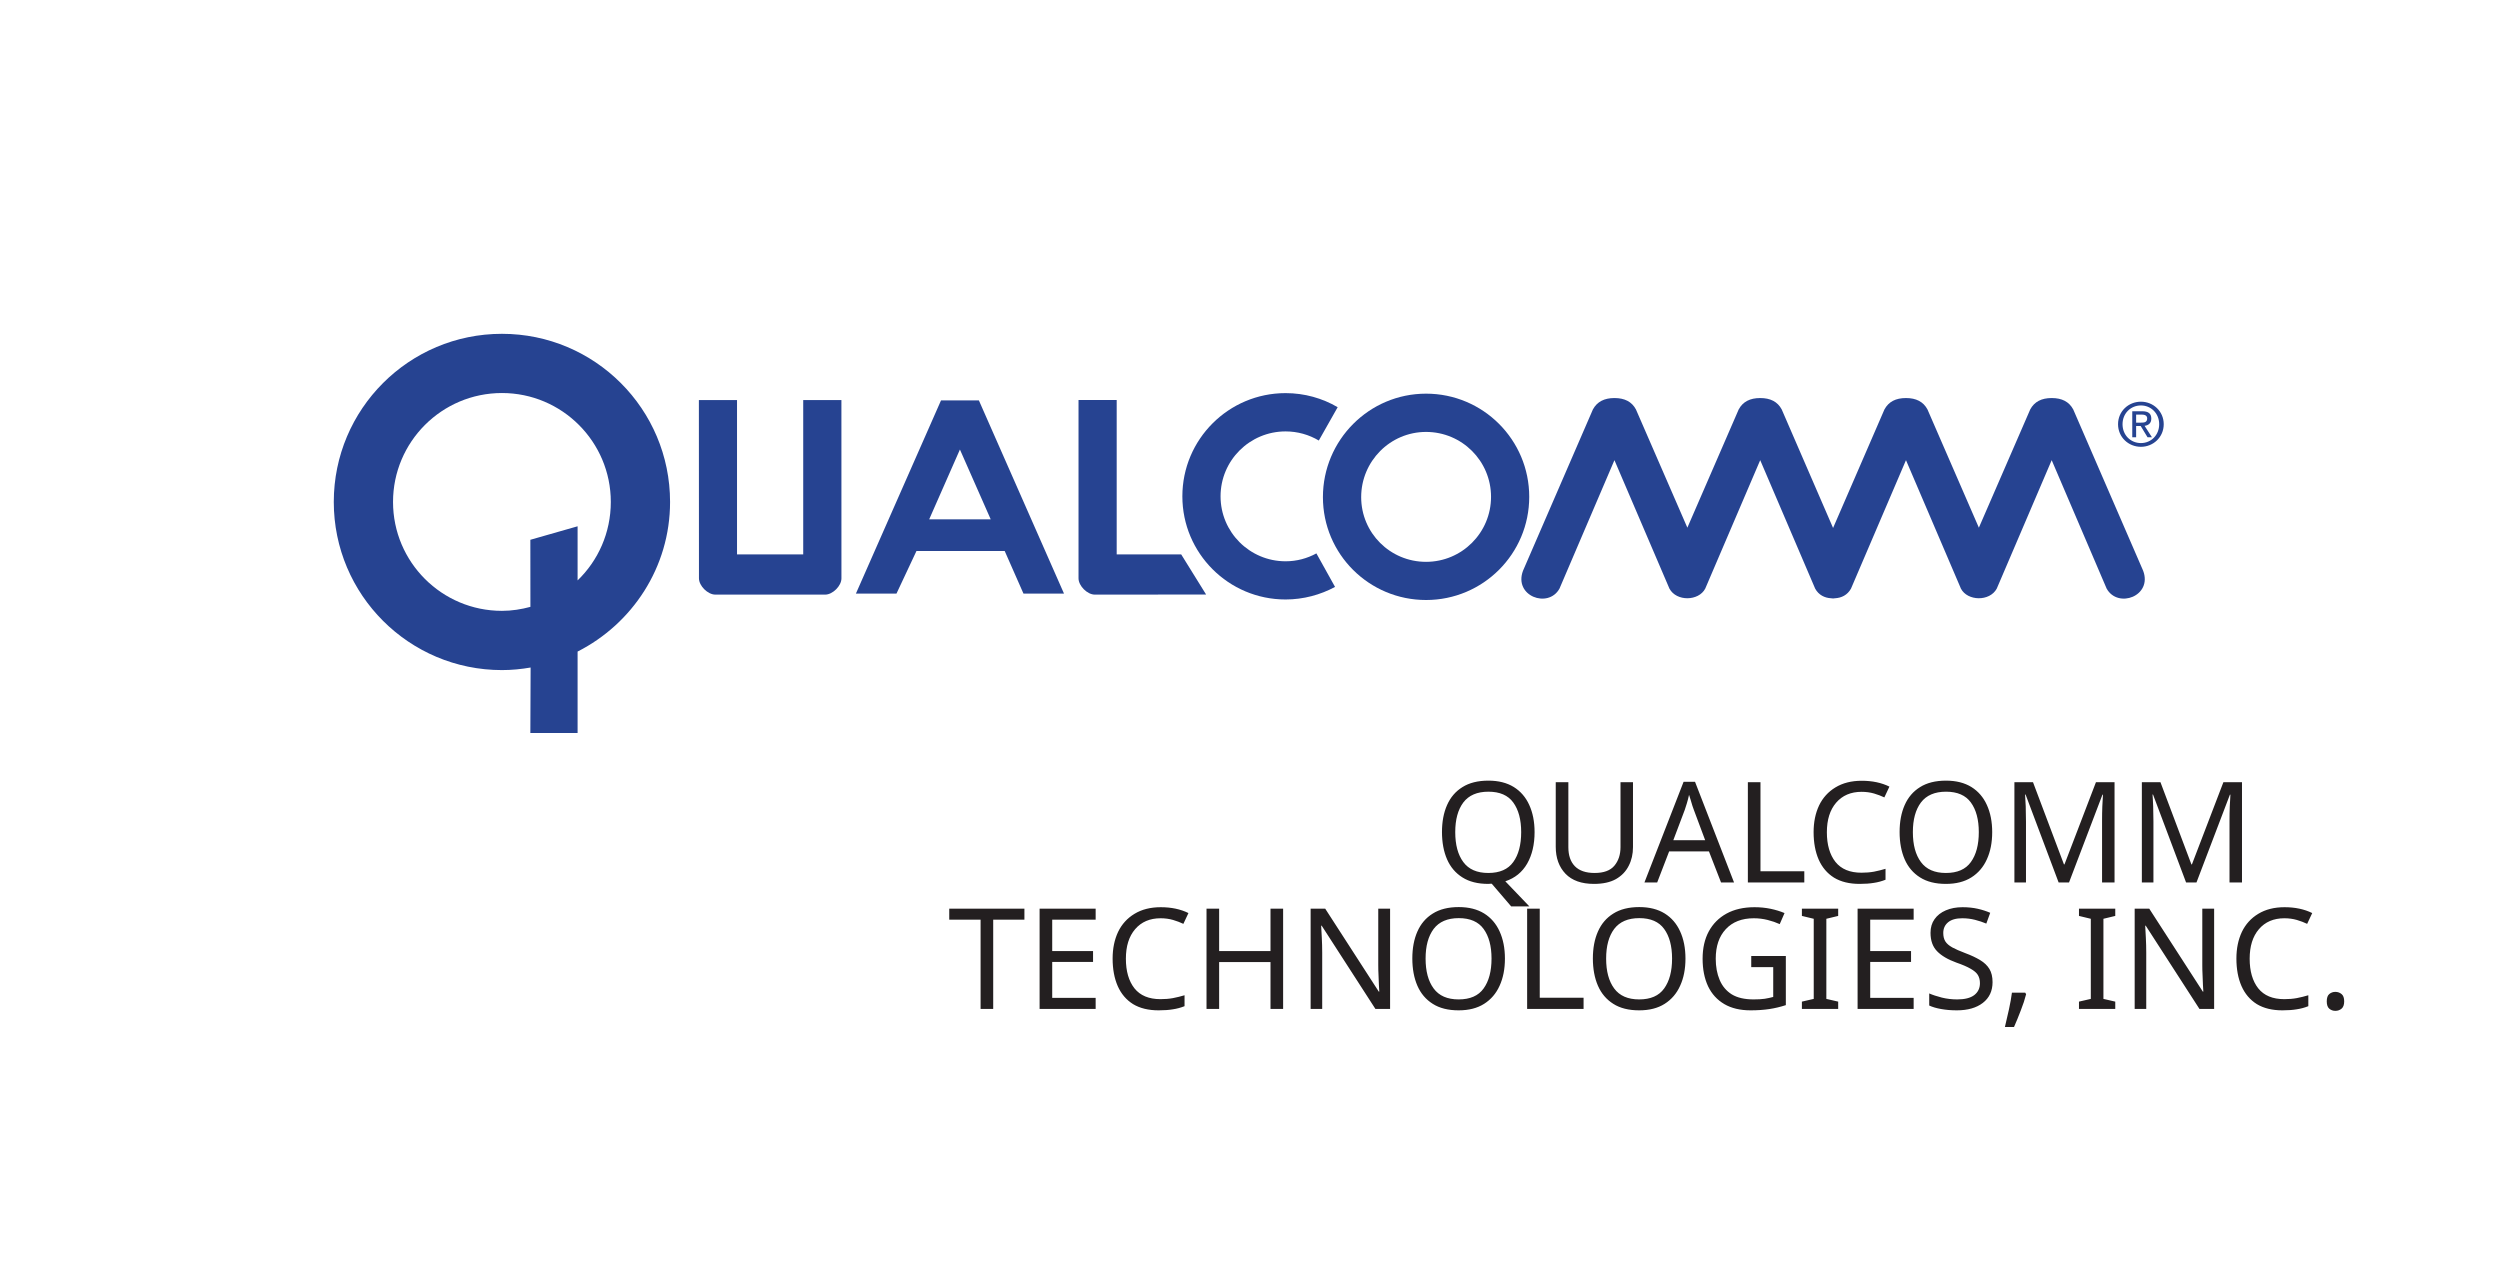
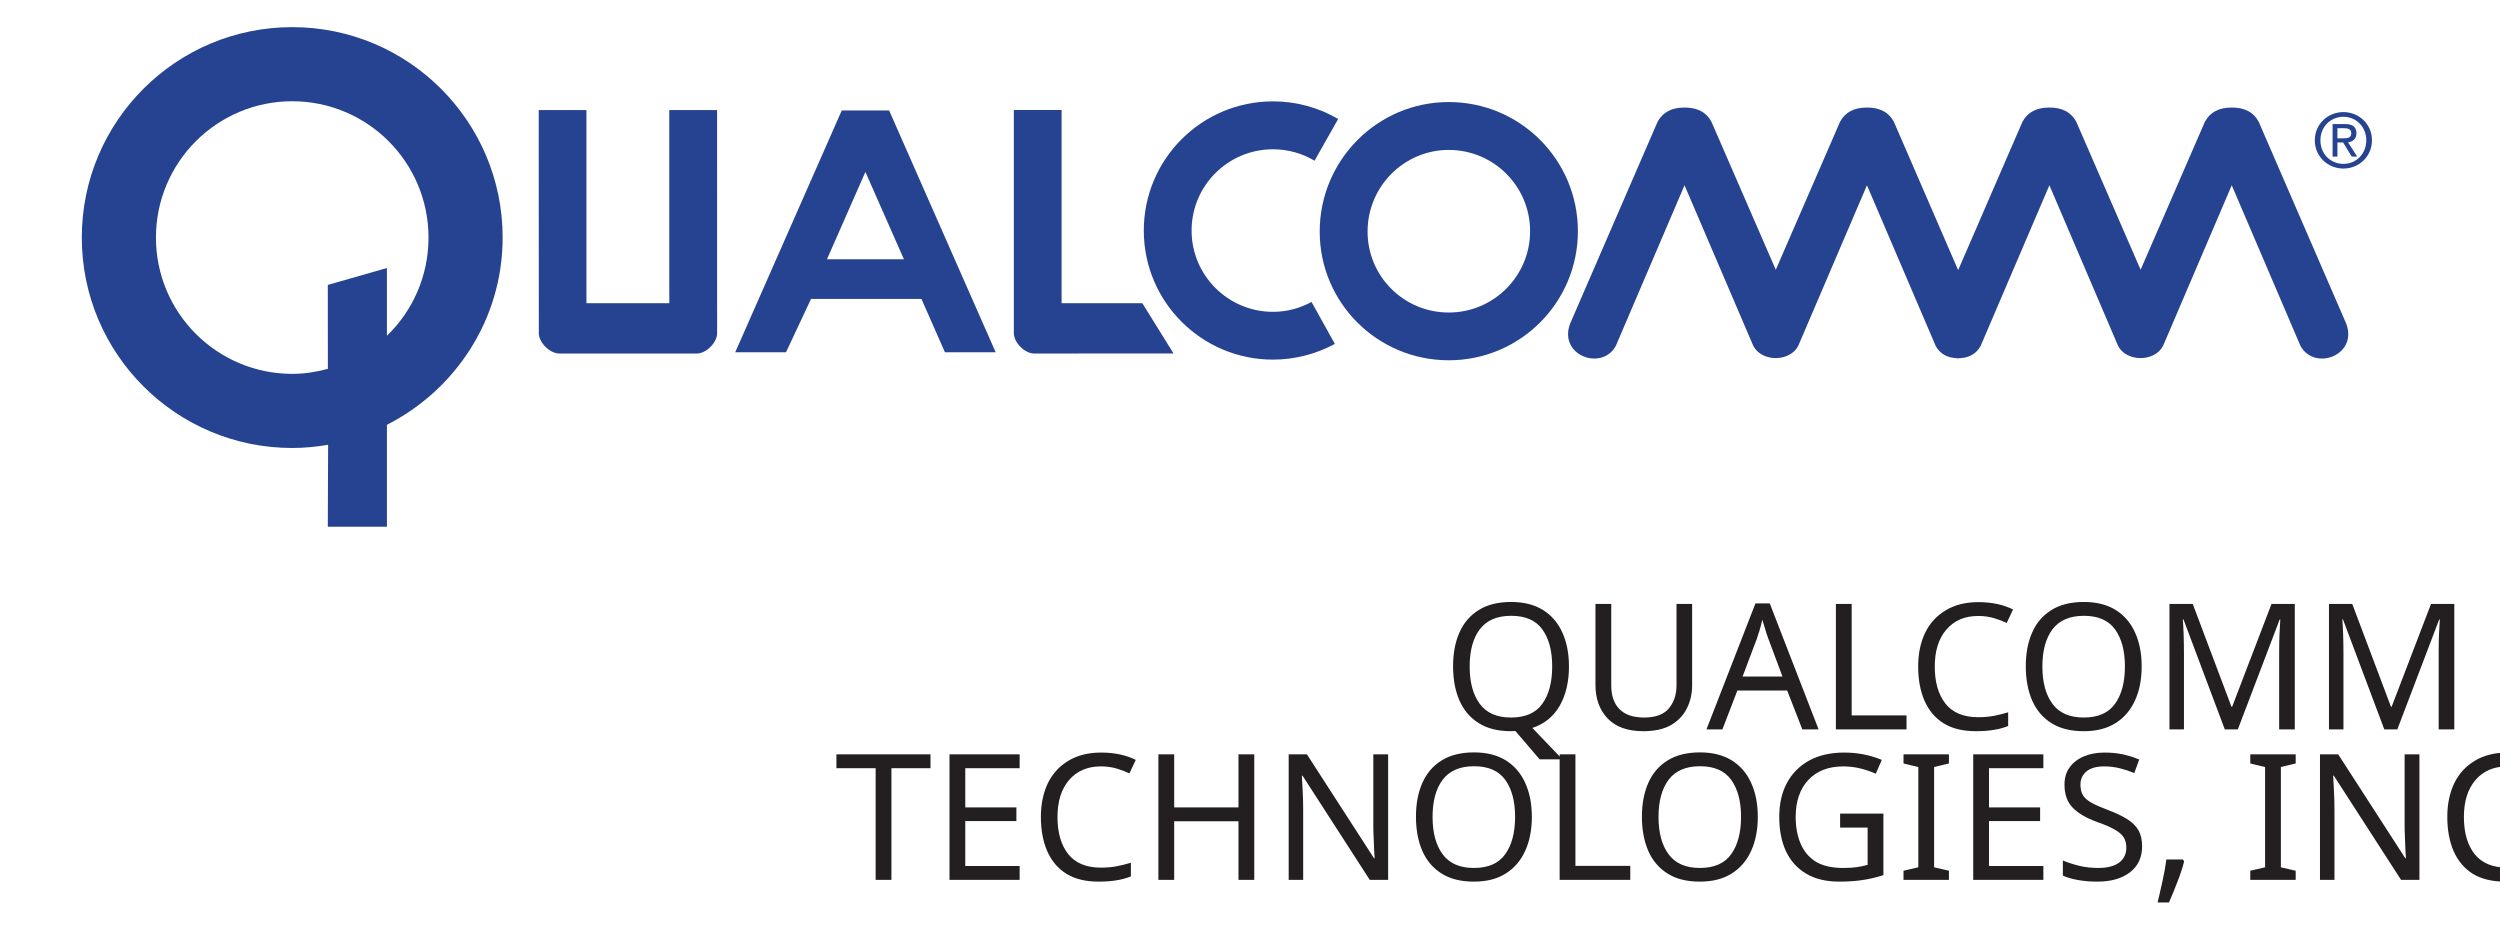
- <svg xmlns="http://www.w3.org/2000/svg" viewBox="0 0 400.48 202.373" height="202.373" width="400.48" xml:space="preserve" id="svg2" version="1.1">
-   <defs id="defs6" />
-   <g transform="matrix(1.333333,0,0,-1.333333,0,202.3733)" id="g10">
-     <g transform="scale(0.1)" id="g12">
-       <g transform="scale(10)" id="g14">
-         <text id="text20" style="font-variant:normal;font-weight:normal;font-size:16.881px;font-family:QualcommOfficeSemibold;-inkscape-font-specification:QualcommOfficeSemibold;writing-mode:lr-tb;fill:#231f20;fill-opacity:1;fill-rule:nonzero;stroke:none" transform="matrix(1,0,0,-1,172.214,45.757)">
-           <tspan id="tspan16" y="0" x="0 10.955 20.864 31.449 39.568 49.578 60.381 72.991">QUALCOMM</tspan>
-           <tspan id="tspan18" y="15.192" x="-58.339 -48.633 -39.922 -29.912 -18.905 -8.236 2.568 10.688 21.576 32.058 36.194 44.904 53.817 57.362 60.94 65.076 75.745 85.603">TECHNOLOGIES, INC.</tspan>
-         </text>
+ <svg xmlns="http://www.w3.org/2000/svg" width="320" height="120">
+   <g>
+     <rect fill="none" id="canvas_background" height="122" width="322" y="-1" x="-1" />
+   </g>
+   <g>
+     <g id="g10" transform="matrix(1.333333,0,0,-1.333333,0,202.3733) ">
+       <g id="g12" transform="translate(-33.75,35.25) scale(0.1) ">
+         <g id="g14" transform="translate(0,7.5) scale(10) ">
+           <text x="1.5" y="-1.5" font-weight="normal" font-size="16.881px" font-family="QualcommOfficeSemibold" fill="#231f20" fill-rule="nonzero" transform="matrix(1,0,0,-1,172.214,45.757) " id="text20">
+             <tspan x="0 10.955 20.864 31.449 39.568 49.578 60.381 72.991" y="0" id="tspan16">QUALCOMM</tspan>
+             <tspan x="-58.339 -48.633 -39.922 -29.912 -18.905 -8.236 2.568 10.688 21.576 32.058 36.194 44.904 53.817 57.362 60.94 65.076 75.745 85.603" y="14.442" id="tspan18">TECHNOLOGIES, INC.</tspan>
+           </text>
+         </g>
+         <path fill="#264391" fill-rule="nonzero" d="m1310.78,845.48c0,-9.035 10.49,-19.57 19.55,-19.57l133.74,0.094l-29.95,48.238l-77.48,0l0,185.458l-45.86,0l0,-214.22" id="path22" />
+         <path fill="#264391" fill-rule="nonzero" d="m820.043,937.238c0,111.582 -90.438,202.002 -201.98,202.002c-111.575,0 -202.043,-90.42 -202.043,-202.002c0,-111.593 90.468,-202.004 202.043,-202.004c11.855,0 23.148,1.145 34.437,3.082l-0.312,-78.652l56.757,0l0,97.816c65.629,33.368 111.098,101.129 111.098,179.758m-111.098,-94.273l0,65.035l-56.757,-16.223l0.07,-80.582c-10.914,-2.949 -22.356,-4.793 -34.195,-4.793c-72.239,0 -130.86,58.571 -130.86,130.836c0,72.235 58.621,130.862 130.86,130.862c72.242,0 130.792,-58.627 130.792,-130.862c0,-37.023 -15.226,-70.433 -39.91,-94.273" id="path24" />
+         <path fill="#264391" fill-rule="nonzero" d="m1006.406,825.91l-131.965,0c-9.066,0 -19.679,10.488 -19.679,19.52l-0.098,214.23l45.824,0l0,-185.457l79.528,0l0,185.457l45.894,0l0.03,-214.23c0,-9.032 -10.5,-19.52 -19.534,-19.52" id="path26" />
+         <path fill="#264391" fill-rule="nonzero" d="m1622.13,1051.07c-18.3,10.75 -39.83,16.92 -62.57,16.92c-68.47,0 -124.02,-55.474 -124.02,-124.017c0,-68.426 55.55,-123.914 124.02,-123.914c21.34,0 41.85,5.586 59.41,15.097l-22.4,40.285c-11.05,-6.035 -23.56,-9.496 -37.01,-9.496c-43.11,0 -78.13,34.942 -78.13,78.028c0,43.164 35.02,78.015 78.13,78.015c14.55,0 28.23,-4.008 39.91,-10.965l22.66,40.047" id="path28" />
+         <path fill="#264391" fill-rule="nonzero" d="m1728.32,1067.34c-68.45,0 -123.91,-55.789 -123.91,-124.313c0,-68.422 55.46,-123.597 123.91,-123.597c68.51,0 123.96,55.484 123.96,123.945c0,68.48 -55.45,123.965 -123.96,123.965m0,-202.059c-43.1,0 -77.95,34.664 -77.95,77.746c0,43.114 34.85,78.34 77.95,78.34c43.1,0 78.07,-34.89 78.07,-77.992c0,-43.09 -34.97,-78.094 -78.07,-78.094" id="path30" />
+         <path fill="#264391" fill-rule="nonzero" d="m1191.06,1059.27l-45.47,0l-102.26,-232.125l48.74,0l24.01,51.156l106,0l2.18,-4.93l20.37,-46.226l48.7,0l-102.27,232.125zm-59.69,-142.895l36.92,83.852l36.98,-83.852l-73.9,0" id="path32" />
+         <path fill="#264391" fill-rule="nonzero" d="m2589.84,854.645l-83.99,193.775c-5.01,9.3 -13.61,13.65 -25.87,13.65c-12.17,0 -20.75,-4.35 -25.77,-13.65l-61.72,-142.096l-61.77,142.096c-4.99,9.3 -13.64,13.65 -25.8,13.65c-12.27,0 -20.78,-4.35 -25.86,-13.65l-61.73,-142.443l-61.72,142.443c-4.99,9.3 -13.63,13.65 -25.83,13.65c-12.19,0 -20.82,-4.35 -25.83,-13.65l-61.69,-142.096l-61.79,142.096c-4.98,9.3 -13.62,13.65 -25.82,13.65c-12.17,0 -20.77,-4.35 -25.86,-13.65l-83.96,-193.775c-11.52,-30.317 30.17,-45.961 43.79,-21.547l66.03,154.343l66.08,-154.343c8.57,-15.778 35.14,-15.051 43,0l66.05,154.343l66.03,-154.343c4.26,-7.754 11.47,-11.106 18.81,-11.539c0.93,-0.18 1.82,-0.231 2.71,-0.274c0.89,0.043 1.75,0.094 2.67,0.274c7.36,0.433 14.58,3.785 18.86,11.539l66.06,154.343l66.02,-154.343c7.84,-15.051 34.46,-15.778 43.03,0l66.01,154.343l66.03,-154.343c13.69,-24.414 55.36,-8.77 43.83,21.547" id="path34" />
+         <path fill="#264391" fill-rule="nonzero" d="m2587.21,1057.69c-14.95,0 -27.51,-11.47 -27.51,-27.05c0,-15.679 12.56,-27.156 27.51,-27.156c14.76,0 27.38,11.477 27.38,27.156c0,15.58 -12.62,27.05 -27.38,27.05m0,-49.706c-12.46,0 -22.11,9.59 -22.11,22.656c0,12.86 9.65,22.54 22.11,22.54c12.25,0 21.92,-9.68 21.92,-22.54c0,-13.066 -9.67,-22.656 -21.92,-22.656m12.45,29.356c0,6.16 -3.63,8.88 -11.06,8.88l-11.81,0l0,-31.259l4.64,0l0,13.549l5.47,0l8.24,-13.549l5.28,0l-8.82,13.729c4.53,0.59 8.06,3.04 8.06,8.65m-18.23,-4.82l0,9.69l6.46,0c3.3,0 6.82,-0.75 6.82,-4.6c0,-4.84 -3.61,-5.09 -7.62,-5.09l-5.66,0" id="path36" />
      </g>
-       <path id="path22" style="fill:#264391;fill-opacity:1;fill-rule:nonzero;stroke:none" d="m 1295.78,822.98 c 0,-9.035 10.49,-19.57 19.55,-19.57 l 133.74,0.094 -29.95,48.238 h -77.48 V 1037.2 h -45.86 V 822.98" />
-       <path id="path24" style="fill:#264391;fill-opacity:1;fill-rule:nonzero;stroke:none" d="m 805.043,914.738 c 0,111.582 -90.438,202.002 -201.98,202.002 -111.575,0 -202.043,-90.42 -202.043,-202.002 0,-111.593 90.468,-202.004 202.043,-202.004 11.855,0 23.148,1.145 34.437,3.082 l -0.312,-78.652 h 56.757 v 97.816 c 65.629,33.368 111.098,101.129 111.098,179.758 M 693.945,820.465 V 885.5 l -56.757,-16.223 0.07,-80.582 c -10.914,-2.949 -22.356,-4.793 -34.195,-4.793 -72.239,0 -130.86,58.571 -130.86,130.836 0,72.235 58.621,130.862 130.86,130.862 72.242,0 130.792,-58.627 130.792,-130.862 0,-37.023 -15.226,-70.433 -39.91,-94.273" />
-       <path id="path26" style="fill:#264391;fill-opacity:1;fill-rule:nonzero;stroke:none" d="M 991.406,803.41 H 859.441 c -9.066,0 -19.679,10.488 -19.679,19.52 l -0.098,214.23 h 45.824 V 851.703 h 79.528 v 185.457 h 45.894 l 0.03,-214.23 c 0,-9.032 -10.5,-19.52 -19.534,-19.52" />
-       <path id="path28" style="fill:#264391;fill-opacity:1;fill-rule:nonzero;stroke:none" d="m 1607.13,1028.57 c -18.3,10.75 -39.83,16.92 -62.57,16.92 -68.47,0 -124.02,-55.474 -124.02,-124.017 0,-68.426 55.55,-123.914 124.02,-123.914 21.34,0 41.85,5.586 59.41,15.097 l -22.4,40.285 c -11.05,-6.035 -23.56,-9.496 -37.01,-9.496 -43.11,0 -78.13,34.942 -78.13,78.028 0,43.164 35.02,78.015 78.13,78.015 14.55,0 28.23,-4.008 39.91,-10.965 l 22.66,40.047" />
-       <path id="path30" style="fill:#264391;fill-opacity:1;fill-rule:nonzero;stroke:none" d="m 1713.32,1044.84 c -68.45,0 -123.91,-55.789 -123.91,-124.313 0,-68.422 55.46,-123.597 123.91,-123.597 68.51,0 123.96,55.484 123.96,123.945 0,68.48 -55.45,123.965 -123.96,123.965 m 0,-202.059 c -43.1,0 -77.95,34.664 -77.95,77.746 0,43.114 34.85,78.34 77.95,78.34 43.1,0 78.07,-34.89 78.07,-77.992 0,-43.09 -34.97,-78.094 -78.07,-78.094" />
-       <path id="path32" style="fill:#264391;fill-opacity:1;fill-rule:nonzero;stroke:none" d="m 1176.06,1036.77 h -45.47 L 1028.33,804.645 h 48.74 l 24.01,51.156 h 106 l 2.18,-4.93 20.37,-46.226 h 48.7 z m -59.69,-142.895 36.92,83.852 36.98,-83.852 h -73.9" />
-       <path id="path34" style="fill:#264391;fill-opacity:1;fill-rule:nonzero;stroke:none" d="m 2574.84,832.145 -83.99,193.775 c -5.01,9.3 -13.61,13.65 -25.87,13.65 -12.17,0 -20.75,-4.35 -25.77,-13.65 l -61.72,-142.096 -61.77,142.096 c -4.99,9.3 -13.64,13.65 -25.8,13.65 -12.27,0 -20.78,-4.35 -25.86,-13.65 l -61.73,-142.443 -61.72,142.443 c -4.99,9.3 -13.63,13.65 -25.83,13.65 -12.19,0 -20.82,-4.35 -25.83,-13.65 l -61.69,-142.096 -61.79,142.096 c -4.98,9.3 -13.62,13.65 -25.82,13.65 -12.17,0 -20.77,-4.35 -25.86,-13.65 l -83.96,-193.775 c -11.52,-30.317 30.17,-45.961 43.79,-21.547 l 66.03,154.343 66.08,-154.343 c 8.57,-15.778 35.14,-15.051 43,0 l 66.05,154.343 66.03,-154.343 c 4.26,-7.754 11.47,-11.106 18.81,-11.539 0.93,-0.18 1.82,-0.231 2.71,-0.274 0.89,0.043 1.75,0.094 2.67,0.274 7.36,0.433 14.58,3.785 18.86,11.539 l 66.06,154.343 66.02,-154.343 c 7.84,-15.051 34.46,-15.778 43.03,0 l 66.01,154.343 66.03,-154.343 c 13.69,-24.414 55.36,-8.77 43.83,21.547" />
-       <path id="path36" style="fill:#264391;fill-opacity:1;fill-rule:nonzero;stroke:none" d="m 2572.21,1035.19 c -14.95,0 -27.51,-11.47 -27.51,-27.05 0,-15.679 12.56,-27.156 27.51,-27.156 14.76,0 27.38,11.477 27.38,27.156 0,15.58 -12.62,27.05 -27.38,27.05 m 0,-49.706 c -12.46,0 -22.11,9.59 -22.11,22.656 0,12.86 9.65,22.54 22.11,22.54 12.25,0 21.92,-9.68 21.92,-22.54 0,-13.066 -9.67,-22.656 -21.92,-22.656 m 12.45,29.356 c 0,6.16 -3.63,8.88 -11.06,8.88 h -11.81 v -31.259 h 4.64 v 13.549 h 5.47 l 8.24,-13.549 h 5.28 l -8.82,13.729 c 4.53,0.59 8.06,3.04 8.06,8.65 m -18.23,-4.82 v 9.69 h 6.46 c 3.3,0 6.82,-0.75 6.82,-4.6 0,-4.84 -3.61,-5.09 -7.62,-5.09 h -5.66" />
    </g>
  </g>
</svg>
